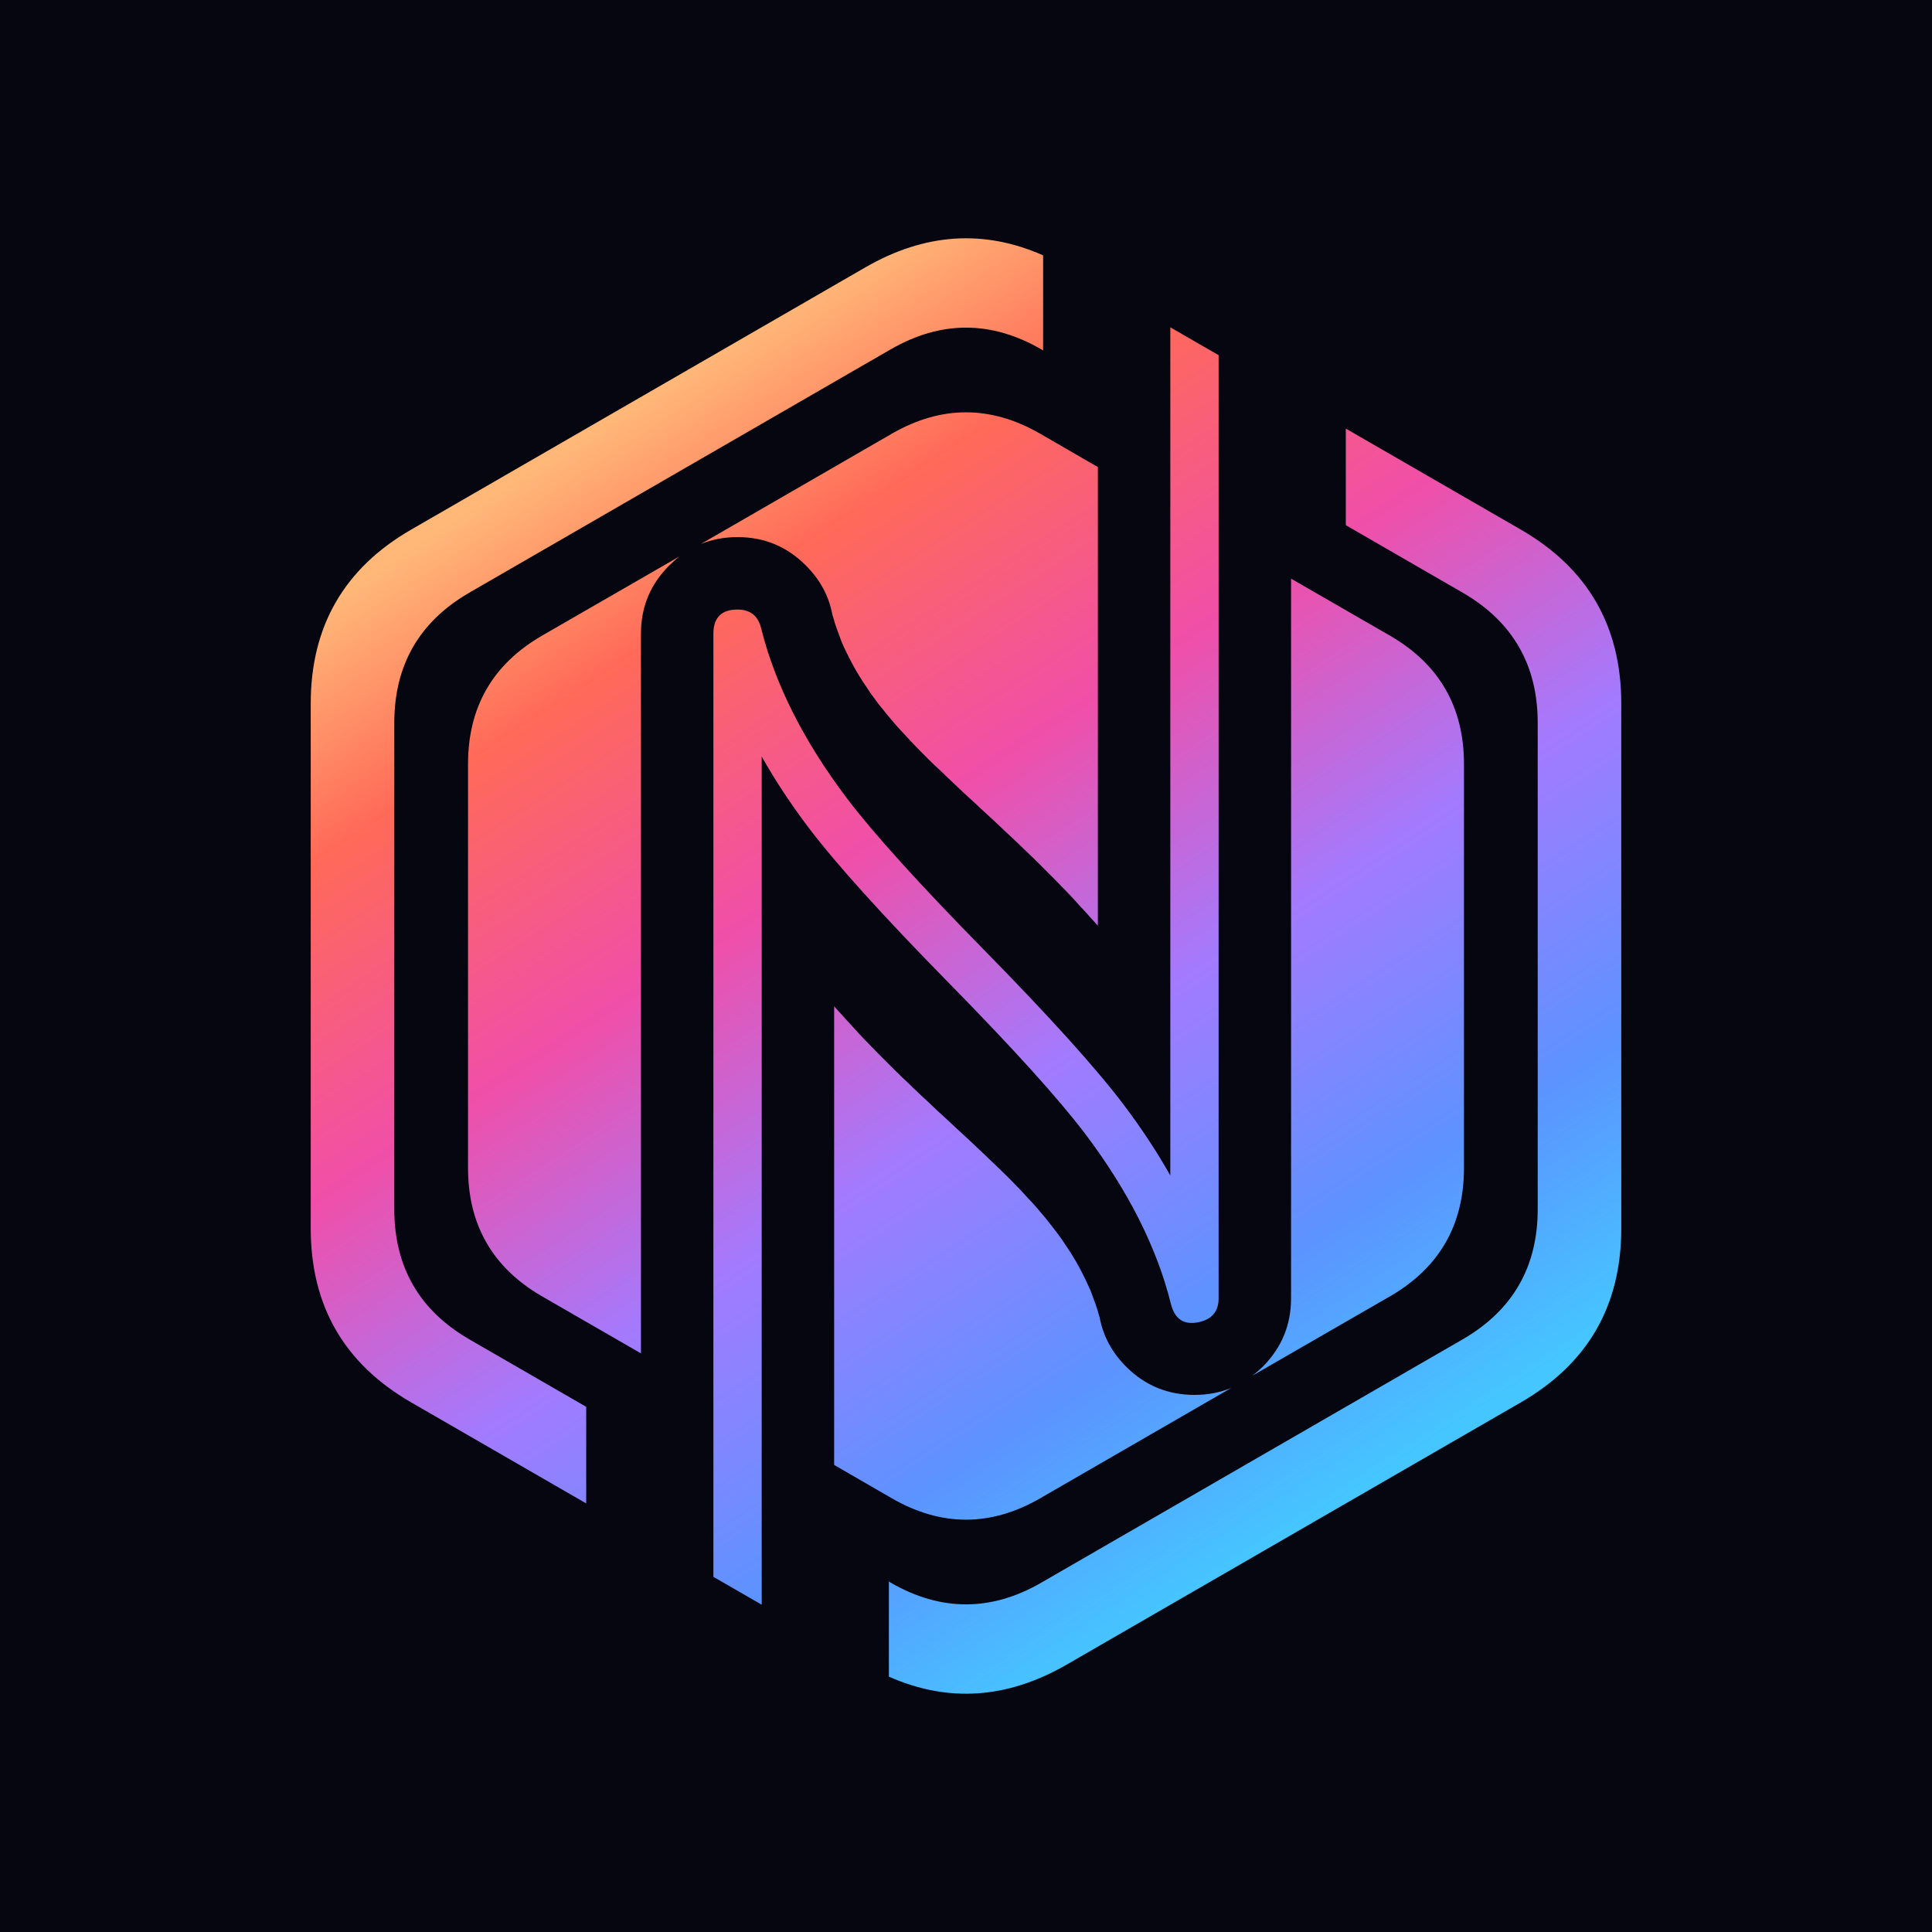
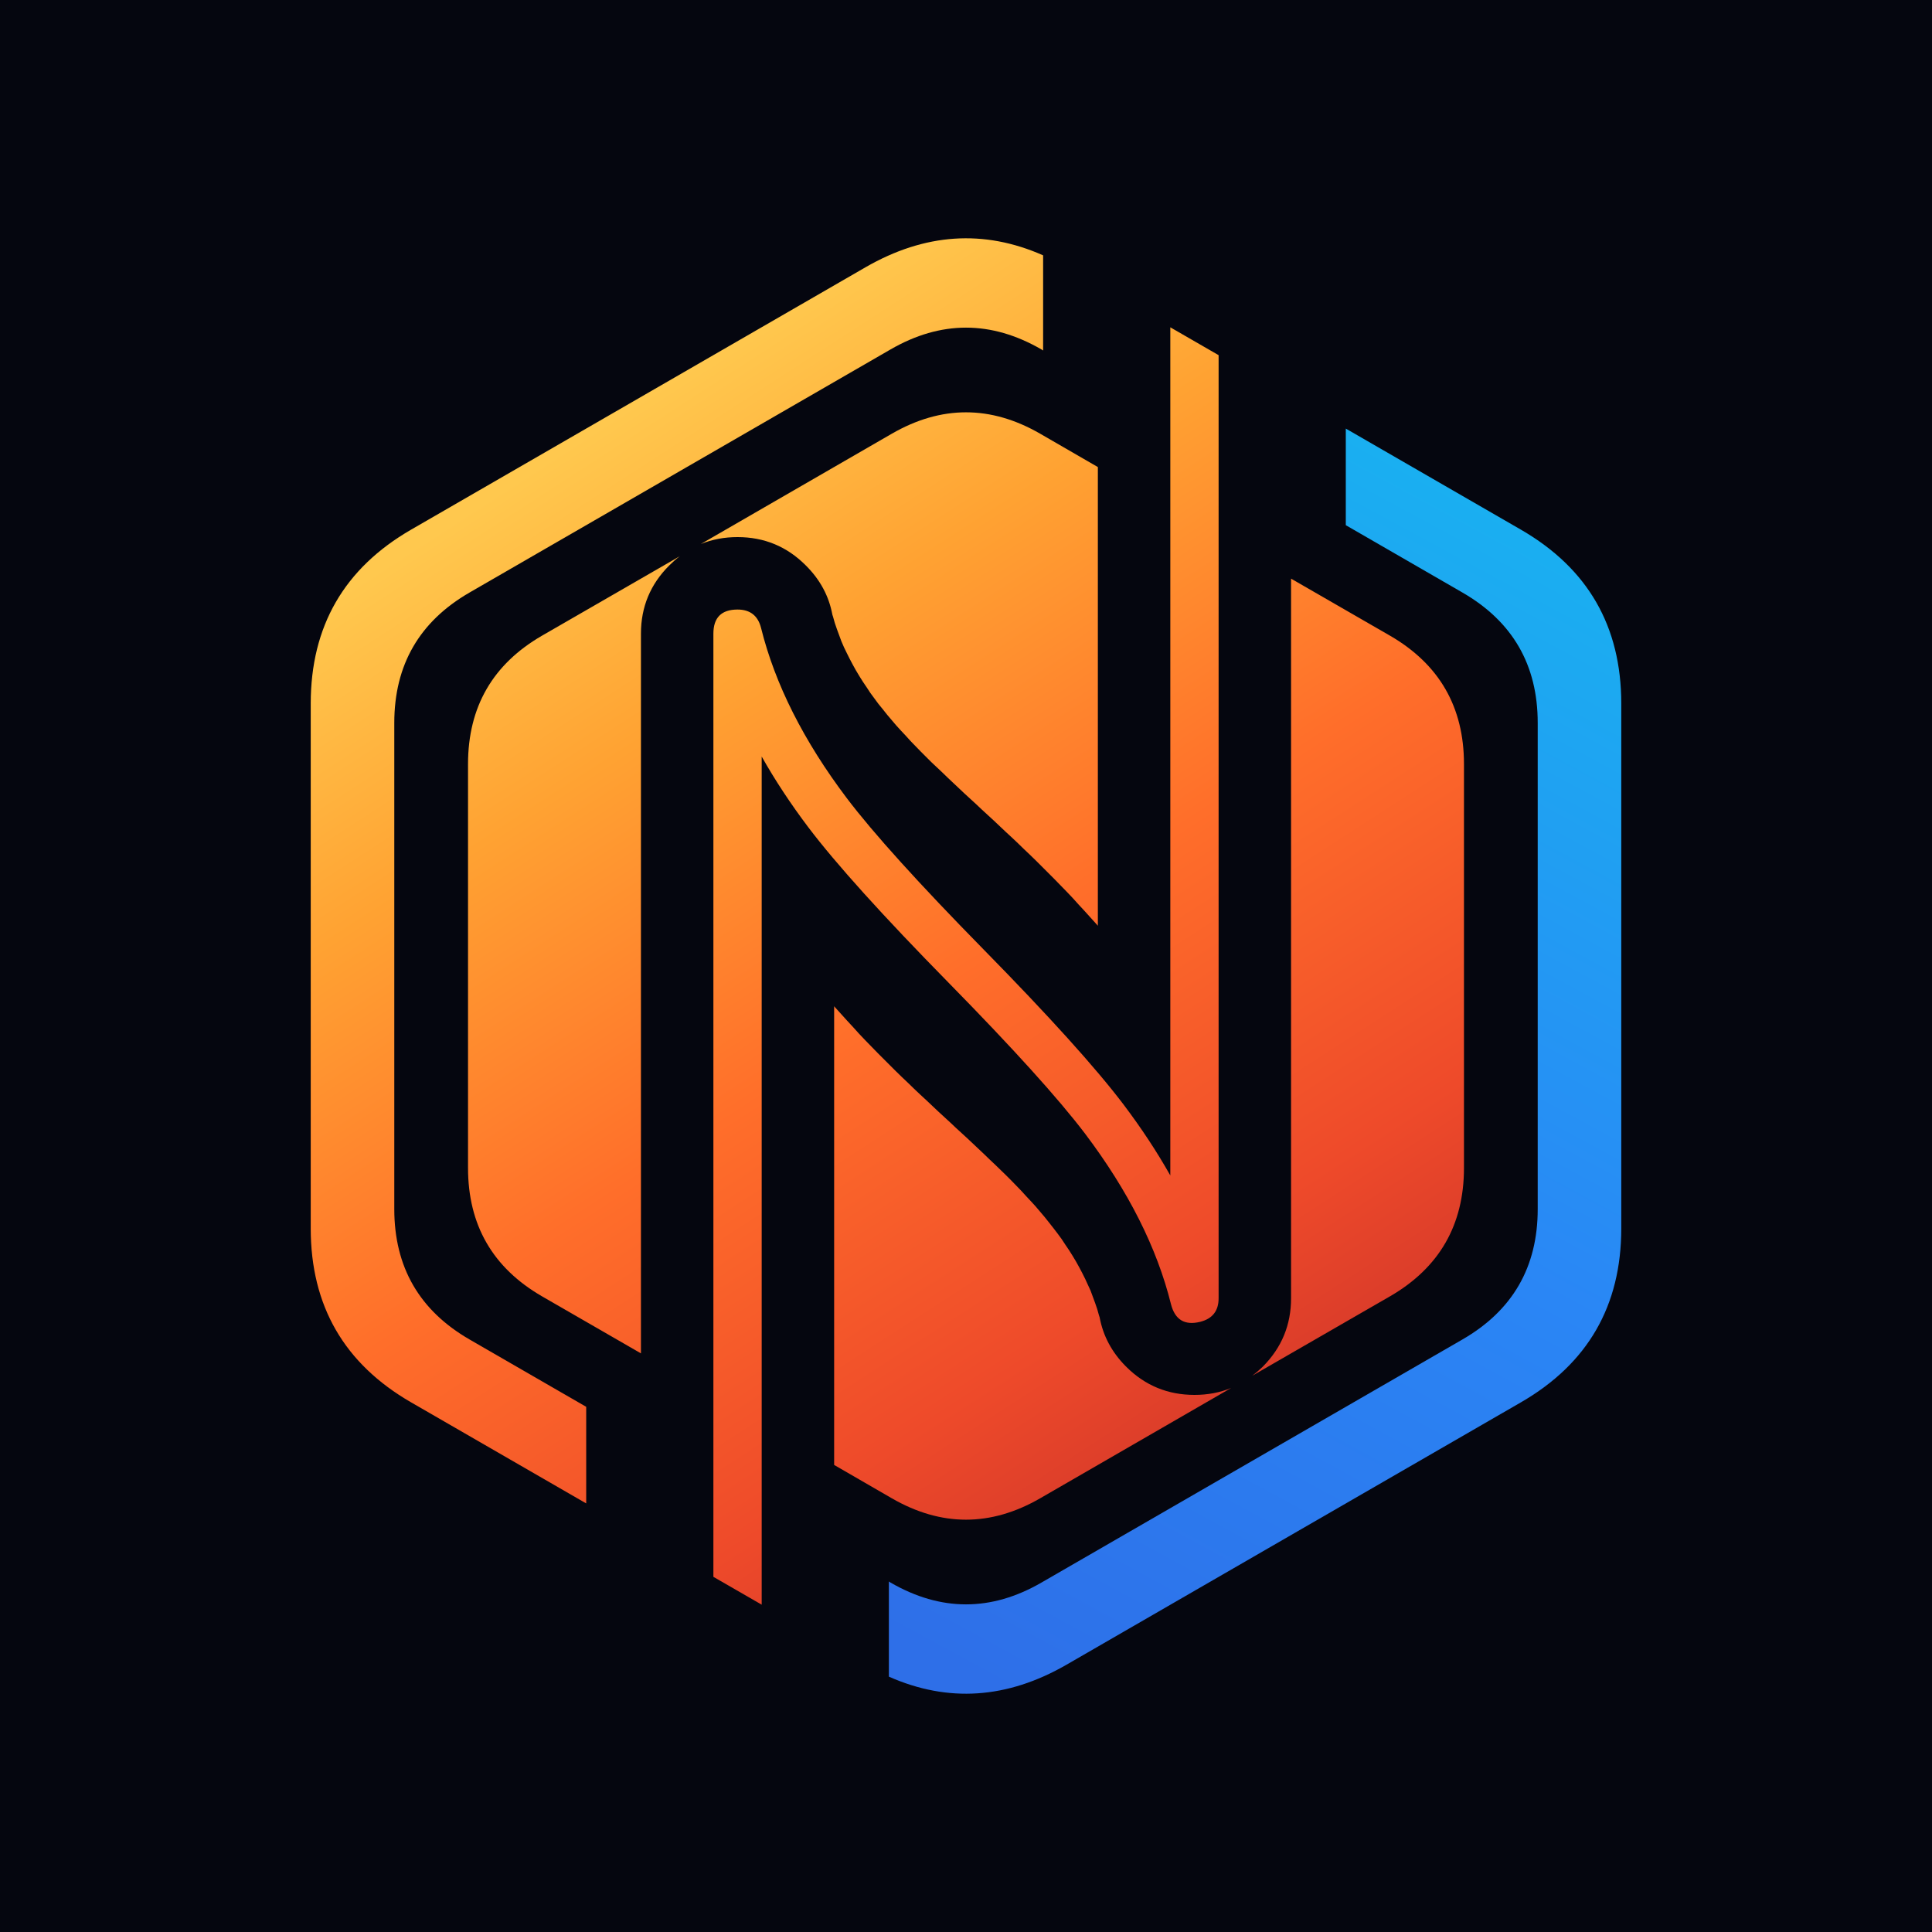
<svg xmlns="http://www.w3.org/2000/svg" width="120" height="120" viewBox="0 0 120 120">
  <defs>
    <linearGradient id="ntF5amarkDark" gradientUnits="userSpaceOnUse" x1="38" y1="26" x2="82" y2="94">
-       <stop offset="0" stop-color="#FFB878" />
-       <stop offset="0.16" stop-color="#FF6A58" />
-       <stop offset="0.38" stop-color="#F04FA8" />
-       <stop offset="0.6" stop-color="#A27BFF" />
-       <stop offset="0.82" stop-color="#5C93FF" />
-       <stop offset="1" stop-color="#45C6FF" />
+       <stop offset="0" stop-color="#FFC84E" />
+       <stop offset="0.22" stop-color="#FFA232" />
+       <stop offset="0.5" stop-color="#FF6E2A" />
+       <stop offset="0.78" stop-color="#EE4A2A" />
+       <stop offset="1" stop-color="#C9302A" />
+     </linearGradient>
+     <linearGradient id="ntF5amarkDarkblue" gradientUnits="userSpaceOnUse" x1="60" y1="104" x2="100" y2="30">
+       <stop offset="0" stop-color="#2E6FE8" />
+       <stop offset="0.45" stop-color="#2A86F5" />
+       <stop offset="1" stop-color="#18B4F0" />
    </linearGradient>
  </defs>
  <rect width="120" height="120" fill="#05060F" />
-   <path fill-rule="evenodd" fill="url(#ntF5amarkDark)" d="M53.76 16.6Q59.28 13.42 64.79 15.86V21.77L64.68 21.7Q60 19 55.32 21.7L29.17 36.8Q24.49 39.5 24.49 44.9V75.1Q24.49 80.5 29.17 83.2L36.41 87.38V93.38L25.53 87.1Q19.3 83.5 19.3 76.3V43.7Q19.3 36.5 25.53 32.9ZM55.21 104.14V98.23L55.32 98.3Q60 101 64.68 98.3L90.83 83.2Q95.51 80.5 95.51 75.1V44.9Q95.51 39.5 90.83 36.8L83.59 32.62V26.62L94.47 32.9Q100.7 36.5 100.7 43.7V76.3Q100.7 83.5 94.47 87.1L66.24 103.4Q60.72 106.58 55.21 104.14ZM72.69 20.33 75.69 22.06V80.64Q75.69 81.81 74.55 82.1Q73.1 82.46 72.73 81Q71.43 75.76 67.4 70.42Q64.92 67.15 58.93 61.05Q52.8 54.81 50.21 51.39Q48.55 49.19 47.31 46.99V99.67L44.31 97.94V39.36Q44.31 37.86 45.81 37.86Q46.98 37.86 47.27 39Q48.57 44.24 52.6 49.58Q55.08 52.85 61.07 58.95Q67.2 65.19 69.79 68.61Q71.45 70.81 72.69 73.01ZM42.22 34.55Q41.88 34.81 41.57 35.12Q39.81 36.87 39.81 39.36V84.06L33.67 80.52Q29.07 77.86 29.07 72.54V47.46Q29.07 42.14 33.67 39.48ZM77.78 85.45Q78.11 85.2 78.42 84.9C78.43 84.89 78.44 84.88 78.45 84.87Q80.19 83.11 80.19 80.64V35.94L86.33 39.48Q90.93 42.14 90.93 47.46V72.54Q90.93 77.86 86.33 80.52ZM55.39 26.94Q60 24.28 64.61 26.94L68.19 29.01V57.5L68.13 57.43L67.75 57.01L67.38 56.6L67 56.19L66.63 55.78L66.25 55.38L65.87 54.99L65.49 54.6L65.11 54.22L64.73 53.84L64.36 53.47L63.98 53.1L63.6 52.74L63.22 52.37L62.85 52.02L62.47 51.67L62.1 51.32L61.73 50.97L61.36 50.63L60.99 50.29L60.63 49.95L60.27 49.62L59.91 49.29L59.56 48.96L59.21 48.63L58.86 48.3L58.52 47.97L58.18 47.65L57.84 47.33L57.51 47L57.19 46.68L56.87 46.35L56.56 46.03L56.26 45.7L55.96 45.38L55.66 45.05L55.38 44.72L55.1 44.39L54.83 44.05L54.56 43.72L54.31 43.38L54.06 43.04L53.83 42.69L53.6 42.35L53.38 42L53.17 41.65L52.97 41.29L52.78 40.93L52.6 40.57L52.42 40.2L52.26 39.83L52.12 39.45L51.98 39.07L51.85 38.69L51.74 38.3L51.7 38.18Q51.38 36.44 50.05 35.12Q48.3 33.36 45.81 33.36Q44.58 33.36 43.53 33.79ZM51.81 90.99V62.5L51.87 62.57L52.25 62.99L52.62 63.4L53 63.81L53.37 64.22L53.75 64.62L54.13 65.01L54.51 65.4L54.89 65.78L55.27 66.16L55.64 66.53L56.02 66.9L56.4 67.26L56.78 67.63L57.15 67.98L57.53 68.33L57.9 68.68L58.27 69.03L58.64 69.37L59.01 69.71L59.37 70.05L59.73 70.38L60.09 70.71L60.44 71.04L60.79 71.37L61.14 71.7L61.48 72.03L61.82 72.35L62.16 72.68L62.49 73L62.81 73.32L63.13 73.65L63.44 73.97L63.74 74.3L64.04 74.62L64.34 74.95L64.62 75.28L64.9 75.61L65.17 75.95L65.43 76.28L65.69 76.62L65.94 76.96L66.17 77.31L66.4 77.65L66.62 78L66.83 78.35L67.03 78.71L67.22 79.07L67.4 79.43L67.57 79.8L67.74 80.17L67.88 80.55L68.02 80.93L68.15 81.31L68.26 81.7L68.3 81.82Q68.62 83.55 69.93 84.87Q69.94 84.88 69.95 84.88Q69.95 84.89 69.96 84.9Q71.71 86.64 74.19 86.64Q75.42 86.64 76.47 86.21L64.61 93.06Q60 95.72 55.39 93.06Z" />
+   <path fill-rule="evenodd" fill="url(#ntF5amarkDark)" d="M53.76 16.6Q59.28 13.42 64.79 15.86V21.77L64.68 21.7Q60 19 55.32 21.7L29.17 36.8Q24.49 39.5 24.49 44.9V75.1Q24.49 80.5 29.17 83.2L36.41 87.38V93.38L25.53 87.1Q19.3 83.5 19.3 76.3V43.7Q19.3 36.5 25.53 32.9ZM72.69 20.33 75.69 22.06V80.64Q75.69 81.81 74.55 82.1Q73.1 82.46 72.73 81Q71.43 75.76 67.4 70.42Q64.92 67.15 58.93 61.05Q52.8 54.81 50.21 51.39Q48.55 49.19 47.31 46.99V99.67L44.31 97.94V39.36Q44.31 37.86 45.81 37.86Q46.98 37.86 47.27 39Q48.57 44.24 52.6 49.58Q55.08 52.85 61.07 58.95Q67.2 65.19 69.79 68.61Q71.45 70.81 72.69 73.01ZM42.22 34.55Q41.88 34.81 41.57 35.12Q39.81 36.87 39.81 39.36V84.06L33.67 80.52Q29.07 77.86 29.07 72.54V47.46Q29.07 42.14 33.67 39.48ZM77.78 85.45Q78.11 85.2 78.42 84.9C78.43 84.89 78.44 84.88 78.45 84.87Q80.19 83.11 80.19 80.64V35.94L86.33 39.48Q90.93 42.14 90.93 47.46V72.54Q90.93 77.86 86.33 80.52ZM55.39 26.94Q60 24.28 64.61 26.94L68.19 29.01V57.5L68.13 57.43L67.75 57.01L67.38 56.6L67 56.19L66.63 55.78L66.25 55.38L65.87 54.99L65.49 54.6L65.11 54.22L64.73 53.84L64.36 53.47L63.98 53.1L63.6 52.74L63.22 52.37L62.85 52.02L62.47 51.67L62.1 51.32L61.73 50.97L61.36 50.63L60.99 50.29L60.63 49.95L60.27 49.62L59.91 49.29L59.56 48.96L59.21 48.63L58.86 48.3L58.52 47.97L58.18 47.65L57.84 47.33L57.51 47L57.19 46.68L56.87 46.35L56.56 46.03L56.26 45.7L55.96 45.38L55.66 45.05L55.38 44.72L55.1 44.39L54.83 44.05L54.56 43.72L54.31 43.38L54.06 43.04L53.83 42.69L53.6 42.35L53.38 42L53.17 41.65L52.97 41.29L52.78 40.93L52.6 40.57L52.42 40.2L52.26 39.83L52.12 39.45L51.98 39.07L51.85 38.69L51.74 38.3L51.7 38.18Q51.38 36.44 50.05 35.12Q48.3 33.36 45.81 33.36Q44.58 33.36 43.53 33.79ZM51.81 90.99V62.5L51.87 62.57L52.25 62.99L52.62 63.4L53 63.81L53.37 64.22L53.75 64.62L54.13 65.01L54.51 65.4L54.89 65.78L55.27 66.16L55.64 66.53L56.02 66.9L56.4 67.26L56.78 67.63L57.15 67.98L57.53 68.33L57.9 68.68L58.27 69.03L58.64 69.37L59.01 69.71L59.37 70.05L59.73 70.38L60.09 70.71L60.44 71.04L60.79 71.37L61.14 71.7L61.48 72.03L61.82 72.35L62.16 72.68L62.49 73L62.81 73.32L63.13 73.65L63.44 73.97L63.74 74.3L64.04 74.62L64.34 74.95L64.62 75.28L64.9 75.61L65.17 75.95L65.43 76.28L65.69 76.62L65.94 76.96L66.17 77.31L66.4 77.65L66.62 78L66.83 78.35L67.03 78.71L67.22 79.07L67.4 79.43L67.57 79.8L67.74 80.17L67.88 80.55L68.02 80.93L68.15 81.31L68.26 81.7L68.3 81.82Q68.62 83.55 69.93 84.87Q69.94 84.88 69.95 84.88Q69.95 84.89 69.96 84.9Q71.71 86.64 74.19 86.64Q75.42 86.64 76.47 86.21L64.61 93.06Q60 95.72 55.39 93.06Z" />
+   <path fill-rule="evenodd" fill="url(#ntF5amarkDarkblue)" d="M55.21 104.14V98.23L55.32 98.3Q60 101 64.68 98.3L90.83 83.2Q95.51 80.5 95.51 75.1V44.9Q95.51 39.5 90.83 36.8L83.59 32.62V26.62L94.47 32.9Q100.7 36.5 100.7 43.7V76.3Q100.7 83.5 94.47 87.1L66.24 103.4Q60.72 106.58 55.21 104.14Z" />
</svg>
